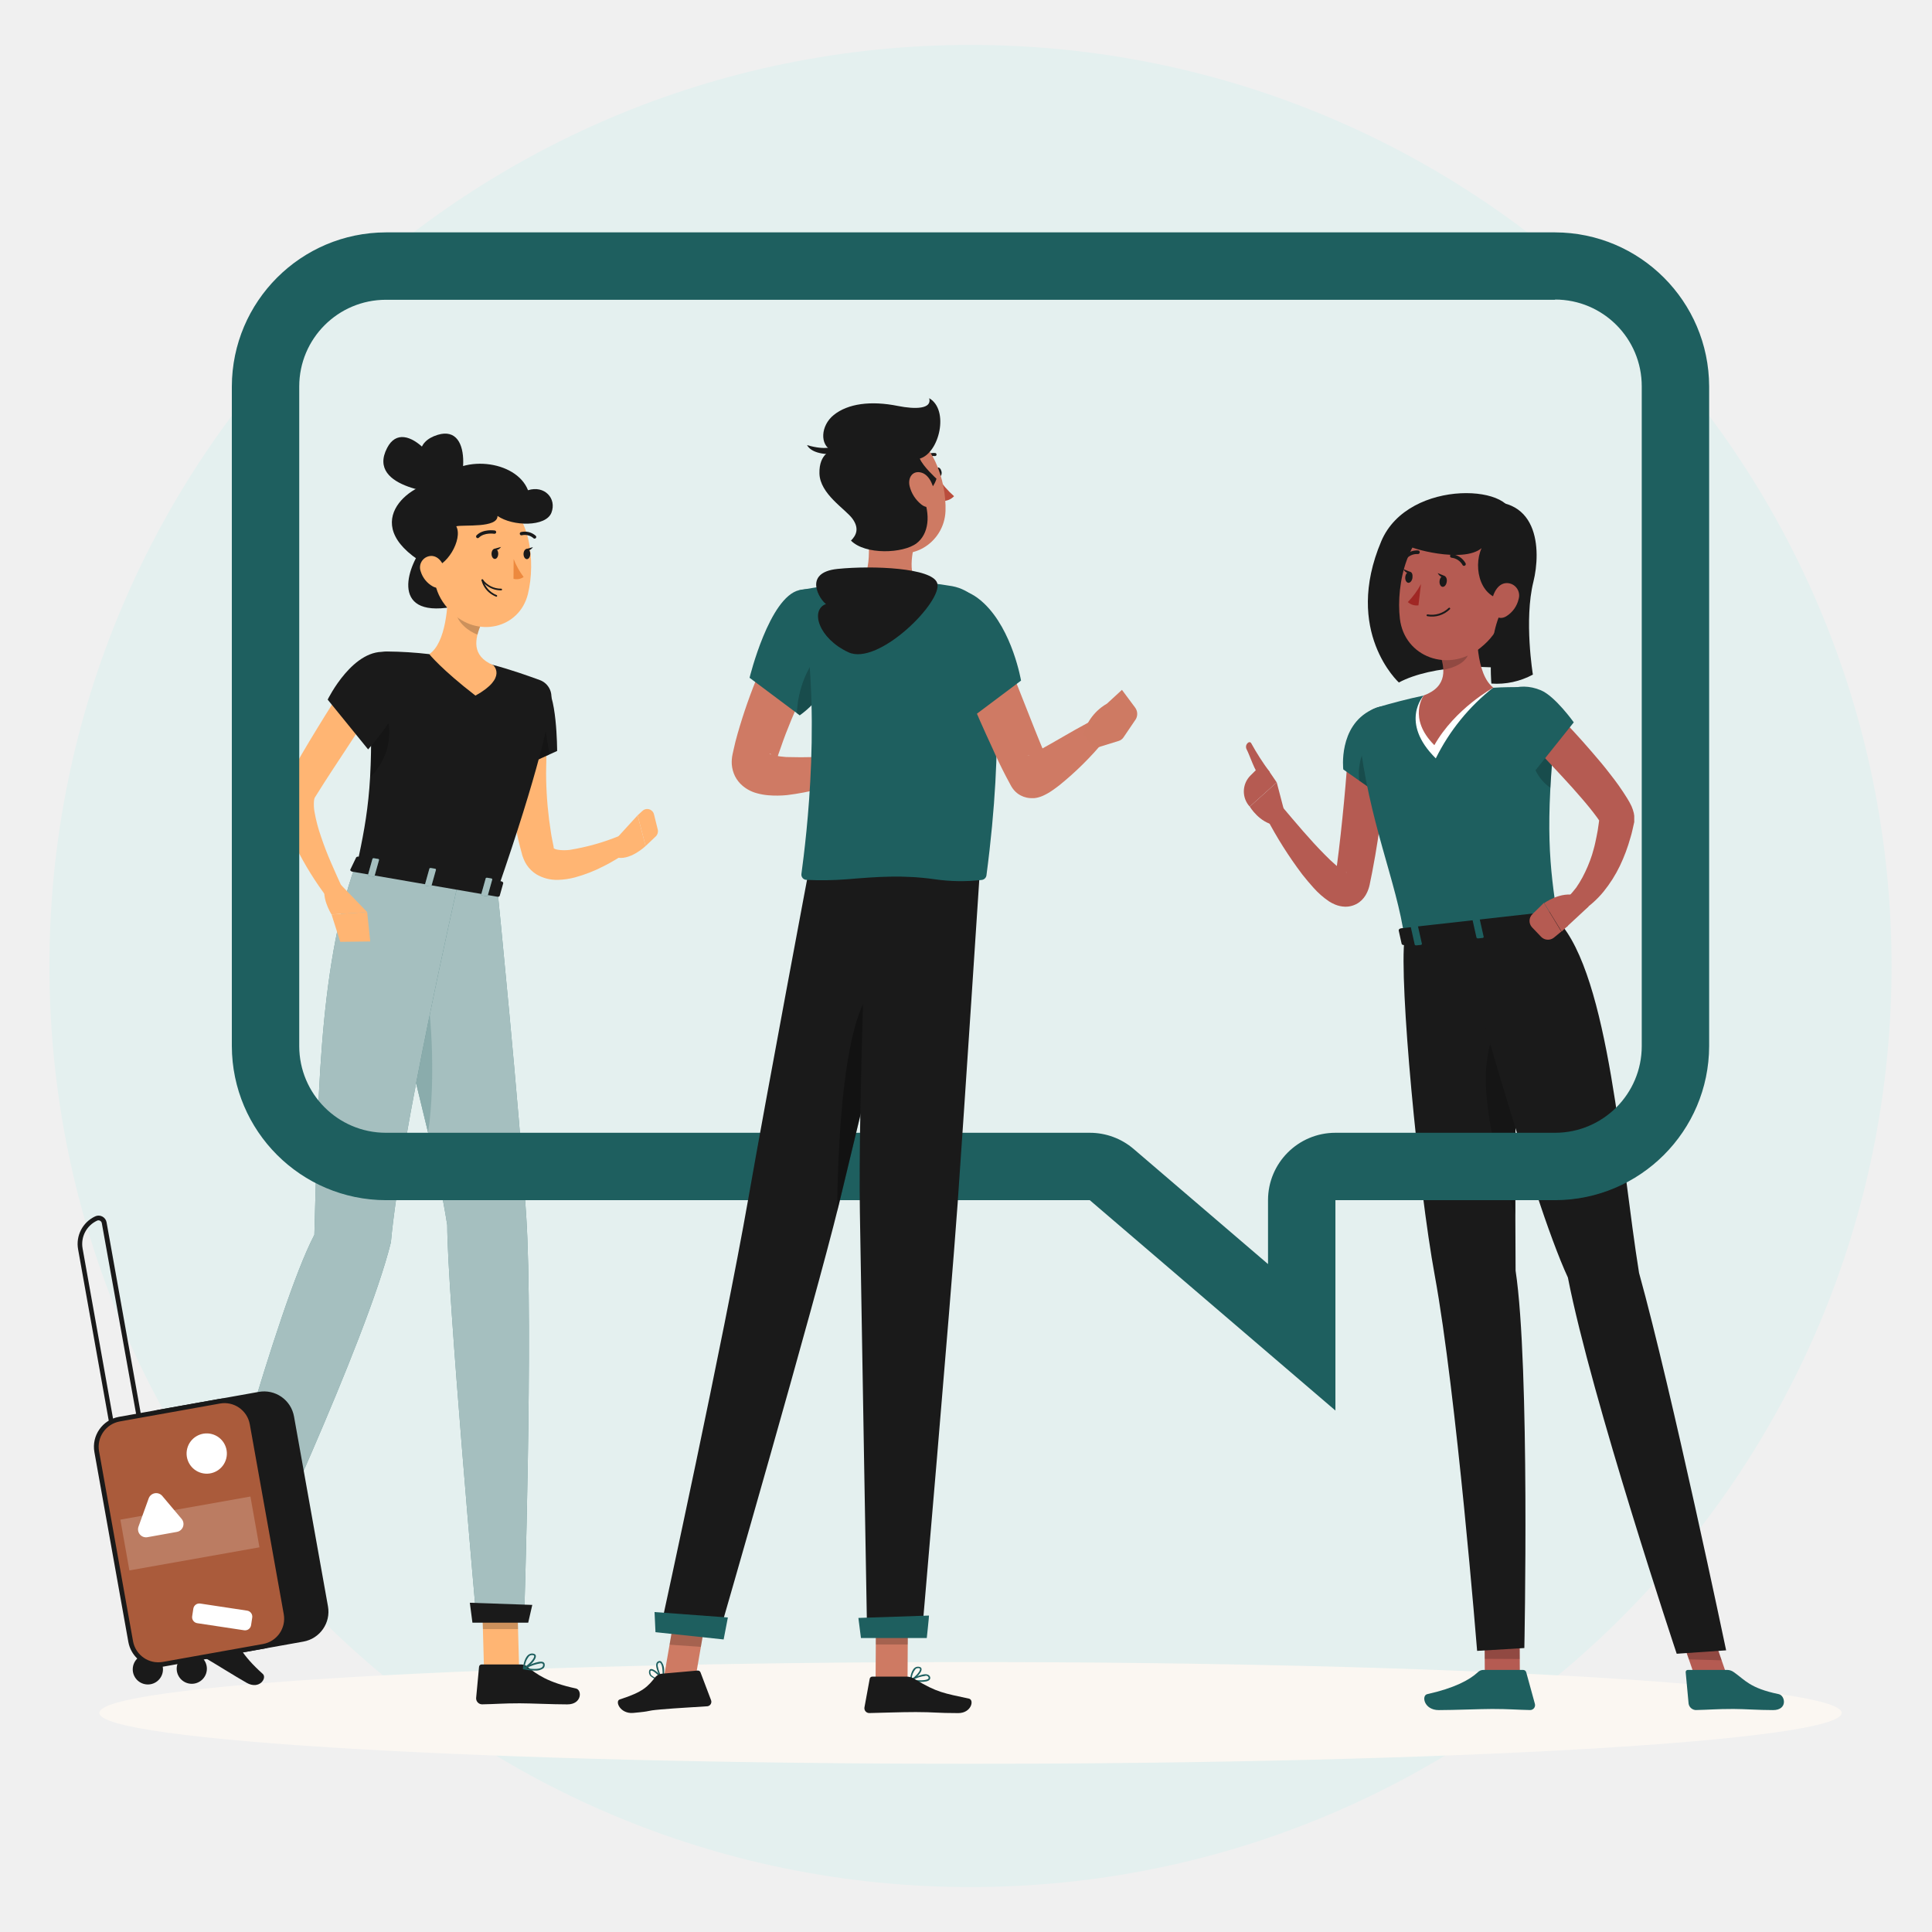
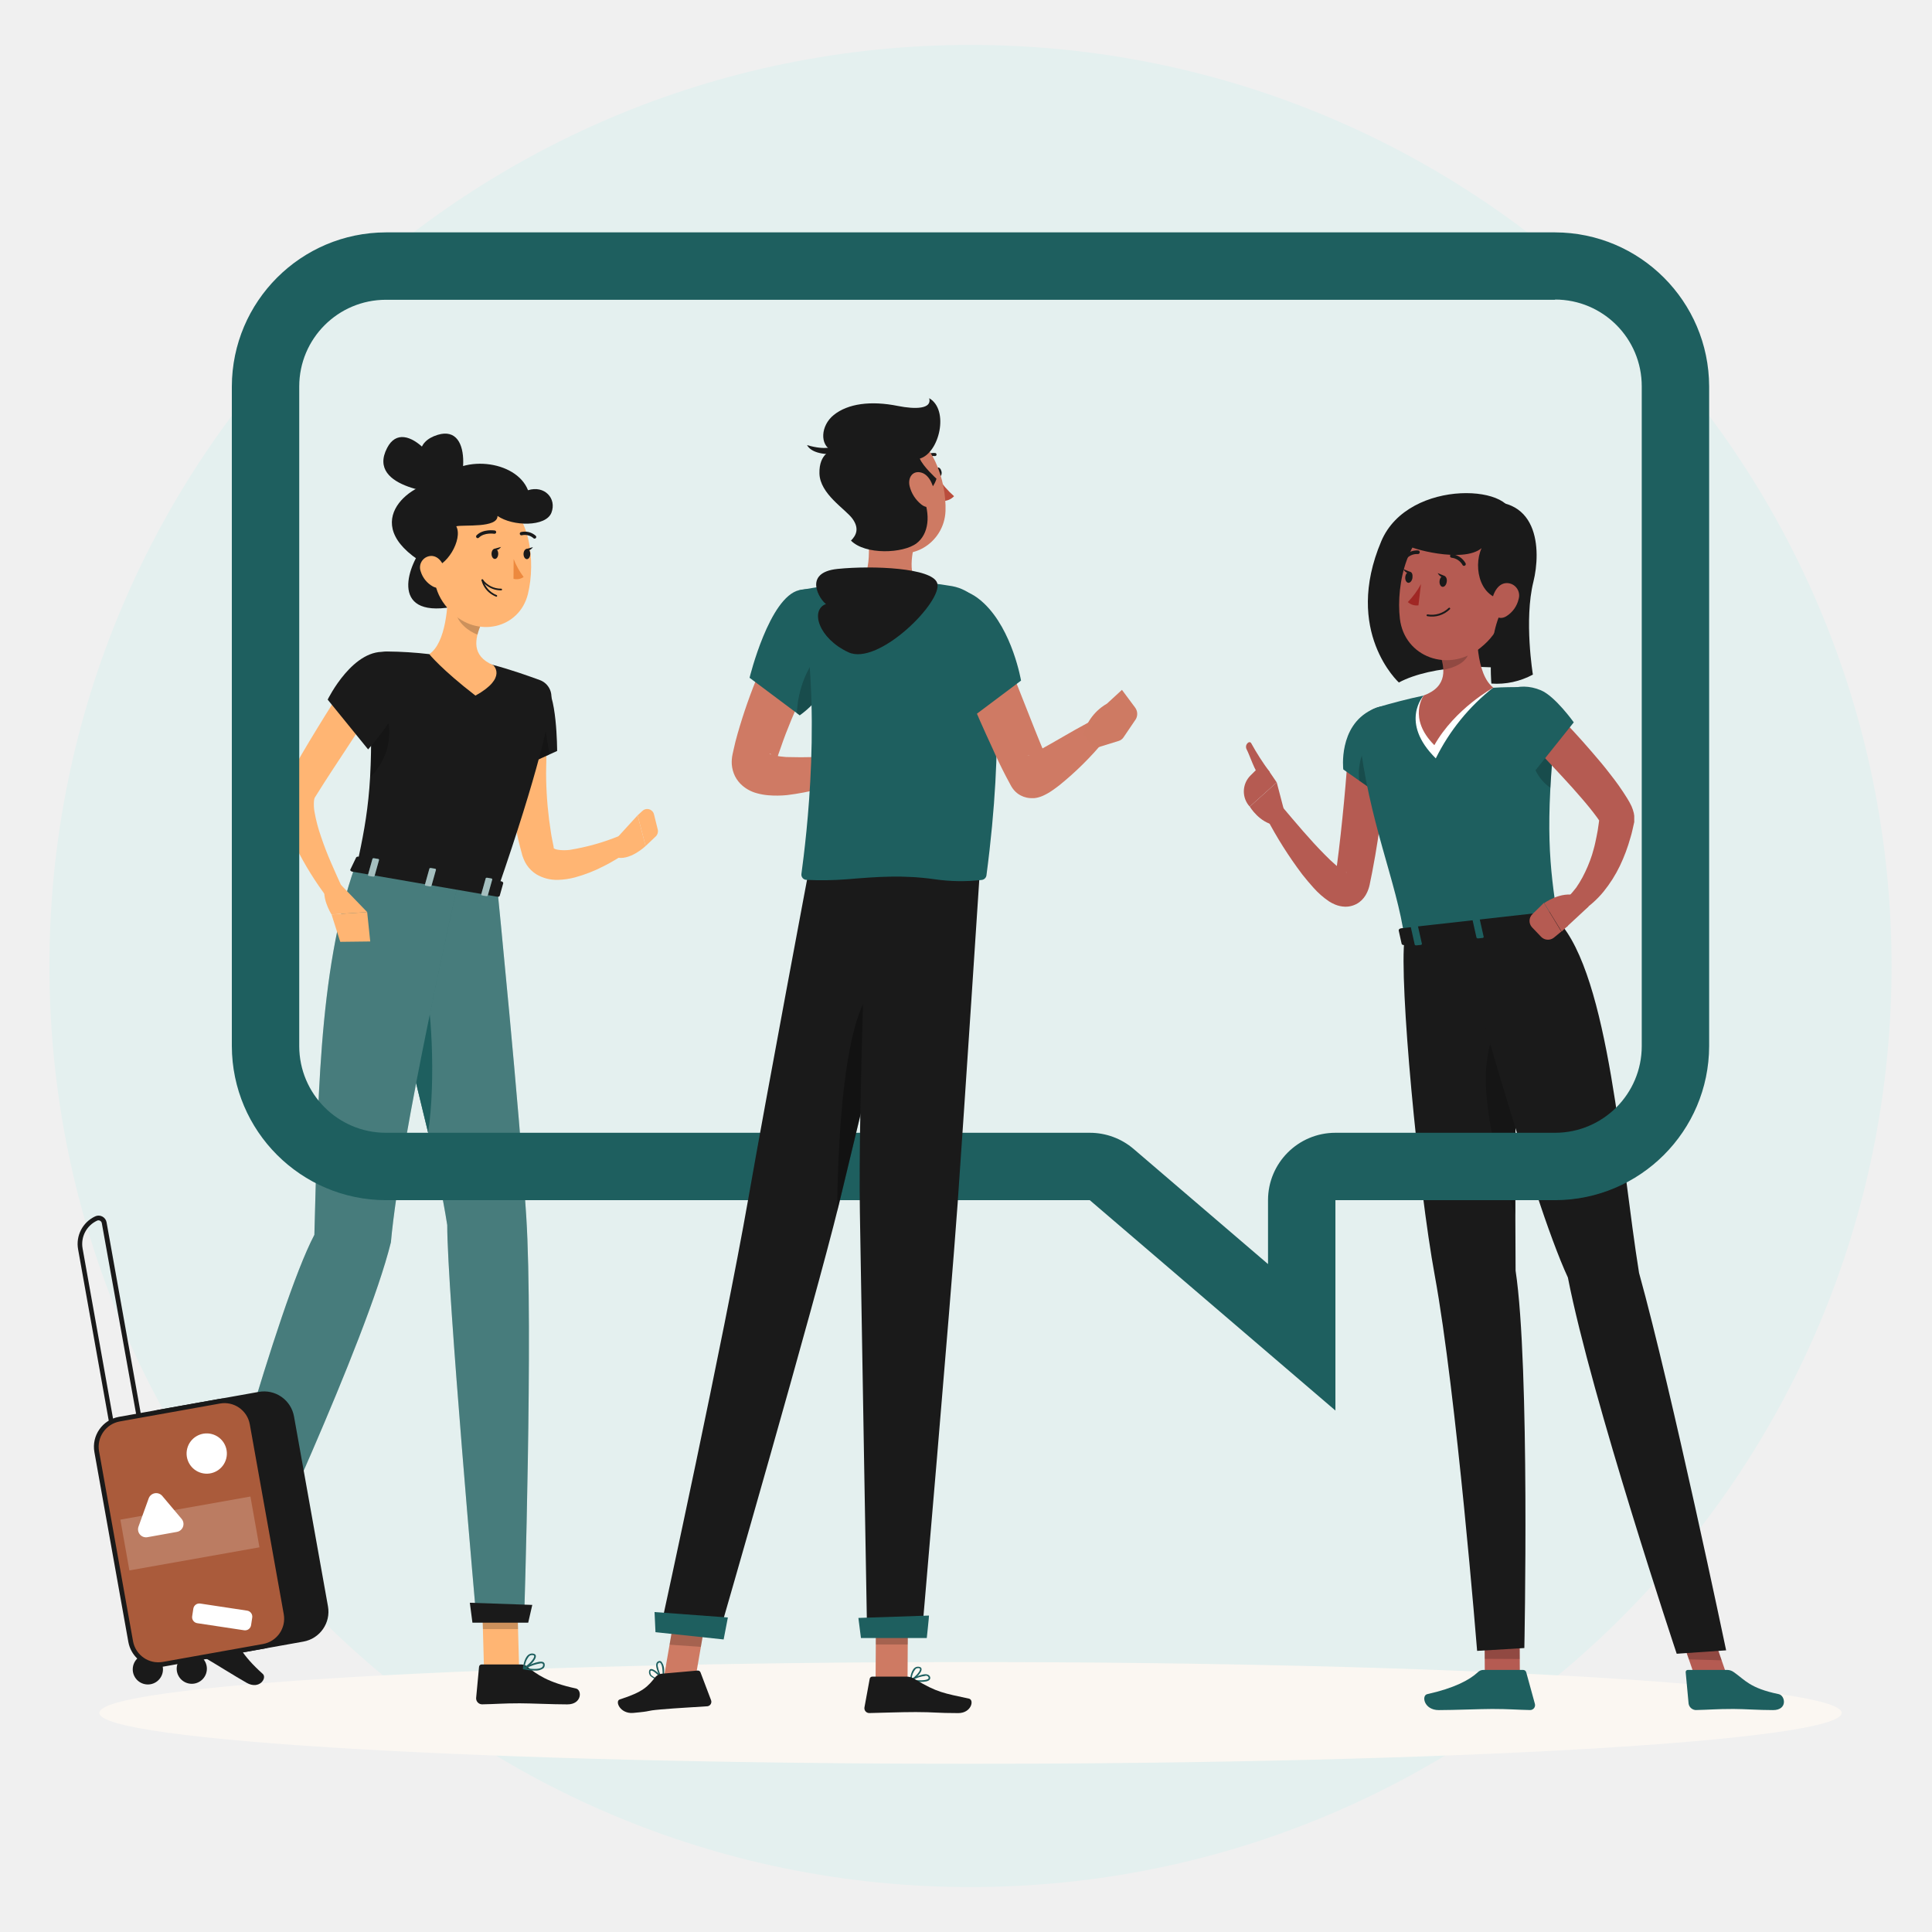
<svg xmlns="http://www.w3.org/2000/svg" viewBox="34 35 430 430">
  <circle cx="250" cy="250" r="205" fill="#E4F0EF" />
  <g id="Shadow">
    <ellipse id="path" cx="250" cy="416.24" rx="193.89" ry="11.32" style="fill:#FBF7F2" />
  </g>
  <g id="character-3">
    <path d="M370.32,150.9c2.47-8-22.8-9.82-28.89,4.55-8.53,20.13,3.91,31.45,3.91,31.45,7.25-3.89,21.43-4.47,29.18-1.9Z" style="fill:#1A1A1A" />
    <polygon points="372.27 407.98 364.47 408.28 364.43 399.85 372.22 399.55 372.27 407.98" style="fill:#b55b52" />
    <path d="M364.16,406.67H373a.72.72,0,0,1,.69.53l1.92,7a1.09,1.09,0,0,1-1.07,1.4c-3.09-.06-4.59-.24-8.47-.24-2.39,0-8.55.25-11.85.25s-3.9-3.26-2.56-3.55c6-1.33,9.42-3.15,11.27-4.89A1.78,1.78,0,0,1,364.16,406.67Z" style="fill:#1E5F5F" />
    <polygon points="364.43 399.86 364.45 404.2 372.25 404.24 372.23 399.55 364.43 399.86" style="opacity:0.2" />
    <path d="M346.61,243.82c-1.27,9.6,3.06,55.14,6.71,75,4.85,26.39,9.44,83.61,9.44,83.61l10.51-.63s1.27-62.73-1.95-84c-.21-27.91.29-76.79.29-76.79Z" style="fill:#1A1A1A" />
    <path d="M371.37,271.43c0-7.08-5.24-12.67-6.55.85-.83,8.61,2.52,23.05,6.45,33.05C371.26,294.44,371.31,282.24,371.37,271.43Z" style="opacity:0.2" />
    <polygon points="418.67 408.85 411.52 409.04 408.15 399.29 415.31 399.1 418.67 408.85" style="fill:#b55b52" />
    <path d="M418.5,406.67h-8.82a.47.47,0,0,0-.5.53l.65,7a1.7,1.7,0,0,0,1.59,1.4c3.06-.06,4.5-.24,8.38-.24,2.39,0,5.53.25,8.83.25s2.7-3.26,1.26-3.55c-6.47-1.33-7.48-3.15-10-4.89A2.5,2.5,0,0,0,418.5,406.67Z" style="fill:#1E5F5F" />
    <polygon points="408.16 399.3 409.89 404.32 417.19 404.53 415.32 399.1 408.16 399.3" style="opacity:0.2" />
    <path d="M358.61,242.47s16.21,59.35,24.35,76.86c5.29,27.05,24.22,83.74,24.22,83.74l11-.76s-12-57.36-19.38-84c-4-24.75-6.61-66-18-78.34Z" style="fill:#1A1A1A" />
    <path d="M342.9,199.68c-.21,5-.64,9.85-1.23,14.76s-1.31,9.77-2.26,14.64l-.37,1.83-.2,1a7.92,7.92,0,0,1-.57,1.71,5.64,5.64,0,0,1-1.73,2.18,5.18,5.18,0,0,1-3.22,1,6.31,6.31,0,0,1-2.18-.48,8.65,8.65,0,0,1-1.37-.72,18.43,18.43,0,0,1-3.41-3c-.91-1-1.74-2-2.53-3a90.31,90.31,0,0,1-8-12.67,2.15,2.15,0,0,1,3.54-2.39l0,0c3.08,3.64,6.19,7.37,9.45,10.65.8.82,1.62,1.61,2.44,2.31a11.86,11.86,0,0,0,2.24,1.63c.13.05.25.11.26.09s-.06-.07-.41-.1a2.48,2.48,0,0,0-1.51.48,2.18,2.18,0,0,0-.67.74c-.06.13,0,0,0,0l.12-.83.25-1.77c.63-4.71,1.13-9.47,1.59-14.23s.81-9.58,1.13-14.28v-.06a4.32,4.32,0,0,1,8.63.48Z" style="fill:#b55b52" />
    <path d="M339.23,193c-7.42,3.63-6.26,13.25-6.26,13.25l11.87,8.36s4.34-10.45,3.44-15.46C347.35,194,344.73,190.35,339.23,193Z" style="fill:#1E5F5F" />
    <path d="M338,201.06c1.74-2.74,4.73-2.08,8.21.1a9,9,0,0,1,2,2.48,60.08,60.08,0,0,1-3.3,11l-8.37-5.89A12.73,12.73,0,0,1,338,201.06Z" style="opacity:0.2" />
    <path d="M319.93,215.9l-1.77-6.77-6,5.4s2.17,3.62,5.66,4.11Z" style="fill:#b55b52" />
    <path d="M313.56,206.37l-1.22,1.21a5,5,0,0,0-.19,6.95h0l6-5.4-1.68-2.47A1.91,1.91,0,0,0,313.56,206.37Z" style="fill:#b55b52" />
    <path d="M316.6,206.83a55.14,55.14,0,0,1-4.11-6.39c-.38-.76-1.61.3-1,1.41s1.74,4.73,2.94,6.05S316.6,206.83,316.6,206.83Z" style="fill:#b55b52" />
    <path d="M336.48,198.49c2.11,19.32,8.41,32.79,10.13,45.33L380.75,240c-1.93-12.55-2.91-20.76-.51-44a7.32,7.32,0,0,0-7.17-8.08c-2.08,0-4.38,0-6.7.15a107.9,107.9,0,0,0-15.5,1.74c-3.6.74-7.43,1.78-10.17,2.58A5.82,5.82,0,0,0,336.48,198.49Z" style="fill:#1E5F5F" />
    <path d="M350.87,189.79s-5.48,5.93,2.69,14a46,46,0,0,1,12.81-15.77Z" style="fill:#fff" />
    <path d="M362.88,170.76c-.42,5.1-.37,14.35,3.49,17.29,0,0-8.53,4.64-13.13,12.8-6-6-2.37-11.06-2.37-11.06,5.41-2,4.81-6.07,3.4-9.83Z" style="fill:#b55b52" />
    <path d="M361.94,171.77a21,21,0,0,1-1.11,8.79c-.69,1.94-3.07,3.05-5.59,3.52a13.9,13.9,0,0,0-1-4.12Z" style="opacity:0.2" />
    <path d="M370.12,163.63c-1.48,8.26-1.94,11.79-6.64,15.57-7.08,5.68-16.9,2.05-17.91-6.49-.91-7.69,1.68-19.91,10.21-22.27A11.45,11.45,0,0,1,370.12,163.63Z" style="fill:#b55b52" />
    <path d="M363.75,157c-2,4.42-.25,11.92,6.09,11.46-5.13,5.85-3.91,18.68-3.91,18.68a16.85,16.85,0,0,0,9.24-2s-2-12.13.11-20.64c1.72-6.92,1.47-20.35-13.53-17.43-1.75.34-13.15,3.33-14.3,9.32C347.36,156.93,359.62,160.48,363.75,157Z" style="fill:#1A1A1A" />
    <path d="M372,168.32a6.1,6.1,0,0,1-2.71,3.82c-1.83,1.13-3.34-.36-3.33-2.4,0-1.84,1-4.64,3.05-4.94A2.75,2.75,0,0,1,372,168.32Z" style="fill:#b55b52" />
    <path d="M374.87,201.54a9.77,9.77,0,0,0,4.2,8.8c.18-3.46.48-7.34.92-11.8C378.25,196.67,375.28,198.3,374.87,201.54Z" style="opacity:0.2" />
    <path d="M381,237.93l1.88,2.88c.15.23-.1.5-.5.54l-35.8,4c-.31,0-.58-.09-.62-.28l-.66-3c0-.21.21-.42.54-.46l34.58-3.88A.62.62,0,0,1,381,237.93Z" style="fill:#1A1A1A" />
    <path d="M376.83,242.32l.93-.11c.18,0,.31-.13.29-.24l-.88-3.93c0-.11-.2-.19-.39-.17l-.92.11c-.19,0-.32.13-.29.24l.88,3.92C376.47,242.26,376.65,242.34,376.83,242.32Z" style="fill:#1E5F5F" />
    <path d="M349.26,245.41l.92-.1c.19,0,.32-.14.29-.25l-.88-3.92c0-.12-.2-.19-.38-.17l-.93.1c-.18,0-.31.13-.29.25l.88,3.92C348.9,245.35,349.07,245.43,349.26,245.41Z" style="fill:#1E5F5F" />
    <path d="M363,243.86l.93-.1c.18,0,.31-.13.29-.25l-.88-3.92c0-.11-.2-.19-.38-.17l-.93.1c-.18,0-.31.13-.29.25l.88,3.92C362.69,243.81,362.86,243.88,363,243.86Z" style="fill:#1E5F5F" />
    <path d="M356,164.47c-.08.68-.5,1.19-.94,1.14s-.74-.65-.66-1.32.5-1.19.95-1.14S356.11,163.8,356,164.47Z" style="fill:#1A1A1A" />
    <path d="M348.37,163.57c-.08.68-.5,1.19-.94,1.14s-.74-.65-.66-1.32.5-1.19,1-1.14S348.45,162.9,348.37,163.57Z" style="fill:#1A1A1A" />
    <path d="M347.91,162.31l-1.58-.66S347,163,347.91,162.31Z" style="fill:#1A1A1A" />
    <path d="M350.26,165a18.23,18.23,0,0,1-2.92,4,2.91,2.91,0,0,0,2.36.73Z" style="fill:#a02724" />
    <path d="M351.6,172.12a.21.21,0,0,1-.09-.2.2.2,0,0,1,.23-.17,5.39,5.39,0,0,0,4.67-1.43.2.2,0,0,1,.3.27,5.72,5.72,0,0,1-5,1.56Z" style="fill:#1A1A1A" />
    <path d="M359.67,160.91a.32.32,0,0,1-.14-.14,3.21,3.21,0,0,0-2.4-1.63.4.4,0,1,1,0-.8,4,4,0,0,1,3.05,2,.4.4,0,0,1-.14.55A.43.43,0,0,1,359.67,160.91Z" style="fill:#1A1A1A" />
    <path d="M346.35,159.59l-.06-.05a.39.39,0,0,1,0-.56,4,4,0,0,1,3.35-1.47.4.4,0,0,1-.1.8,3.14,3.14,0,0,0-2.64,1.19A.41.41,0,0,1,346.35,159.59Z" style="fill:#1A1A1A" />
    <path d="M379.85,193.19c2.94,3,5.73,6,8.45,9.17,1.36,1.58,2.73,3.17,4,4.85a55.92,55.92,0,0,1,3.83,5.42,16.65,16.65,0,0,1,1,1.82,8.64,8.64,0,0,1,.5,1.5,5.6,5.6,0,0,1,.1.63l0,.39a4.68,4.68,0,0,1,0,.52l0,.27,0,.12v0l0,.1-.05.2c-.26,1.08-.45,2.17-.79,3.23a38.51,38.51,0,0,1-2.35,6.29,29.47,29.47,0,0,1-3.65,5.76,21.14,21.14,0,0,1-2.42,2.5c-.44.39-.89.76-1.38,1.12-.24.17-.5.34-.76.5s-.5.3-.92.52l-2.17-3.69c0-.05.22-.23.33-.37l.42-.47c.28-.33.55-.68.81-1a23.17,23.17,0,0,0,1.41-2.3,30.78,30.78,0,0,0,2.12-5c.25-.9.53-1.77.72-2.7s.4-1.82.55-2.74.26-1.87.4-2.8l0-.18,0-.08v0l0,.18c0,.11,0,.26,0,.33a1.21,1.21,0,0,0,0,.19l0,.25c0,.2,0,.14,0,.06s-.32-.52-.55-.85c-1-1.37-2.26-2.92-3.54-4.39s-2.62-3-4-4.47l-8.25-8.86Z" style="fill:#b55b52" />
    <path d="M387.57,236.76l-6,5.57L377.68,236s3.74-2.69,7.1-1.68Z" style="fill:#b55b52" />
    <path d="M377,243.5l-2-2.09a2.1,2.1,0,0,1,.06-2.95l2.56-2.51,3.88,6.38-1.67,1.37A2.11,2.11,0,0,1,377,243.5Z" style="fill:#b55b52" />
    <path d="M366.32,192.91c-.46,3.57,9.05,14,9.05,14l8.9-11.14s-4.15-5.82-7.32-7.14C371.86,186.48,366.84,188.84,366.32,192.91Z" style="fill:#1E5F5F" />
    <path d="M355.57,163.21l-1.58-.66S354.68,163.92,355.57,163.21Z" style="fill:#1A1A1A" />
  </g>
  <g id="character-1">
    <path d="M128.62,156.21c-3.69,4.09-8.28,16.35,5.94,13.89S128.62,156.21,128.62,156.21Z" style="fill:#1A1A1A" />
    <path d="M133.15,144.94c.87-5.44-9.08-17.93-13-10.22C115.34,144,133.15,144.94,133.15,144.94Z" style="fill:#1A1A1A" />
    <path d="M133.18,148.24c4.51-3.16,6.53-19-1.76-16.46C121.43,134.83,133.18,148.24,133.18,148.24Z" style="fill:#1A1A1A" />
    <path d="M156,196.76c-.09.84-.17,1.89-.24,2.85s-.11,2-.14,3c0,2-.12,4-.06,5.95a85.53,85.53,0,0,0,1.07,11.79c.14,1,.36,1.92.54,2.88l.06.33a1,1,0,0,0,0,.11s0,0,0,.09.48.33,1.16.4a10.2,10.2,0,0,0,2.39,0,50.43,50.43,0,0,0,11.2-3.17l1.94,3.45c-.93.67-1.82,1.23-2.76,1.79s-1.87,1.1-2.86,1.58a32.06,32.06,0,0,1-6.33,2.47,16.41,16.41,0,0,1-3.8.55,8.91,8.91,0,0,1-4.78-1.23,7,7,0,0,1-2.17-2.12,7.13,7.13,0,0,1-.67-1.28,6.34,6.34,0,0,1-.24-.64l-.1-.32-.05-.2c-.27-1.06-.59-2.13-.82-3.2a73.07,73.07,0,0,1-1.71-13c-.11-2.17-.15-4.33-.07-6.5,0-1.09.09-2.17.17-3.26s.18-2.13.34-3.35Z" style="fill:#ffb573" />
    <path d="M155,187.33c3,1.36,3,14.81,3,14.81l-13.58,6.16s-2.32-16.35.73-19.42S150.61,185.35,155,187.33Z" style="fill:#1A1A1A" />
    <polygon points="154.25 190.2 156.29 202.95 148.92 206.28 154.25 190.2" style="opacity:0.2" />
    <path d="M170.24,222.67l5.67-6.21,1.78,6.84s-3.63,3.47-6.72,2.47Z" style="fill:#ffb573" />
    <path d="M179.56,216.26l.84,3.39a1.58,1.58,0,0,1-.44,1.5l-2.27,2.15-1.78-6.84,1.1-1A1.55,1.55,0,0,1,179.56,216.26Z" style="fill:#ffb573" />
    <path d="M156.71,190.43c-.38,4.57-2.67,15.71-12,42.71l-31.3-5.41c2.59-12,3.95-19.66,2.75-43.58a3.94,3.94,0,0,1,4-4.15,87.63,87.63,0,0,1,9.39.59A102.2,102.2,0,0,1,143.76,183c3.82,1,7.91,2.46,10.38,3.36A3.93,3.93,0,0,1,156.71,190.43Z" style="fill:#1A1A1A" />
    <path d="M116.75,190.84c2.71,1.2,4.8,4.74,3.5,10.38a13.92,13.92,0,0,1-3.85,6.72c.26-4.47.3-9.7.09-16.44Z" style="opacity:0.2" />
    <path d="M133.71,164.83c.11,4.73-.44,13.26-4.17,15.76,0,0,2.71,3.39,10.28,9.23,7.22-4,3.94-6.78,3.94-6.78-4.89-2.09-4.11-5.85-2.61-9.25Z" style="fill:#ffb573" />
    <path d="M136.75,168.49l4.4,5.29a14.65,14.65,0,0,0-.87,2.45c-1.9-.62-4.68-2.81-4.73-5C135.52,170.2,136.5,168.93,136.75,168.49Z" style="opacity:0.2" />
    <path d="M130,156.12c.43,7.75.44,11,4.33,15,5.85,6,15.27,3.8,17.17-3.92,1.71-7,.72-18.46-6.84-21.59A10.59,10.59,0,0,0,130,156.12Z" style="fill:#ffb573" />
    <path d="M129.93,161.31c3.34.17,7.17-6.27,5.62-9.18,1.75-.39,9.21.45,9.18-2.3,3.37,2.35,10.77,2.47,12-.72s-1.57-6.16-5.21-5c-2.63-6.78-15.28-8.18-20-1.74C125.54,142.22,112.55,152,129.93,161.31Z" style="fill:#1A1A1A" />
    <path d="M143.4,158.26c0,.63.32,1.14.74,1.14s.74-.5.75-1.13-.33-1.15-.74-1.15S143.4,157.63,143.4,158.26Z" style="fill:#1A1A1A" />
    <path d="M150.52,158.3c0,.63.33,1.14.74,1.15s.75-.51.76-1.14-.33-1.14-.74-1.15S150.53,157.67,150.52,158.3Z" style="fill:#1A1A1A" />
    <path d="M151.1,157.2l1.51-.43S151.83,158,151.1,157.2Z" style="fill:#1A1A1A" />
    <path d="M148.32,159.42a16.65,16.65,0,0,0,2.22,4,2.72,2.72,0,0,1-2.25.41Z" style="fill:#ed893e" />
    <path d="M144.62,166.32a5.49,5.49,0,0,0,.93.07.18.18,0,0,0,.19-.18.2.2,0,0,0-.19-.19,5,5,0,0,1-4.06-2,.18.18,0,0,0-.26-.06.19.19,0,0,0,0,.26A5.21,5.21,0,0,0,144.62,166.32Z" style="fill:#1A1A1A" />
    <path d="M143.57,167.38a5.83,5.83,0,0,0,.83.41.18.18,0,0,0,.24-.1.18.18,0,0,0-.1-.24,5,5,0,0,1-3-3.35.18.18,0,0,0-.22-.14.19.19,0,0,0-.15.21A5.21,5.21,0,0,0,143.57,167.38Z" style="fill:#1A1A1A" />
    <path d="M127.63,162.16a5.73,5.73,0,0,0,2.72,3.37c1.75.94,3.06-.53,2.94-2.41-.11-1.69-1.16-4.22-3.1-4.38A2.55,2.55,0,0,0,127.63,162.16Z" style="fill:#ffb573" />
    <path d="M140.16,154.74a.37.37,0,0,0,.43-.08c1.21-1.21,3.39-.86,3.41-.86a.38.38,0,0,0,.43-.3.37.37,0,0,0-.31-.43c-.1,0-2.58-.41-4.05,1.07a.37.37,0,0,0,0,.53Z" style="fill:#1A1A1A" />
    <path d="M152.93,154.88a.38.38,0,0,0,.34-.13.37.37,0,0,0-.05-.52,3.69,3.69,0,0,0-3.28-.81.37.37,0,0,0-.24.46.36.36,0,0,0,.46.25,2.91,2.91,0,0,1,2.59.67A.37.37,0,0,0,152.93,154.88Z" style="fill:#1A1A1A" />
    <polygon points="141.72 406.36 149.54 406.36 149.04 388.25 141.22 388.25 141.72 406.36" style="fill:#ffb573" />
    <path d="M150,405.45h-8.79a.57.57,0,0,0-.59.54l-.65,6.95a1.34,1.34,0,0,0,1.33,1.39c3.06-.05,4.52-.23,8.39-.23,2.37,0,7.3.24,10.58.24s3.3-3.24,1.91-3.54c-6.19-1.32-8.7-3.13-10.85-4.87A2.15,2.15,0,0,0,150,405.45Z" style="fill:#1A1A1A" />
    <g style="opacity:0.2">
      <polygon points="149.04 388.25 149.3 397.59 141.48 397.59 141.22 388.25 149.04 388.25" />
    </g>
    <path d="M144.73,233.14s4.88,48.83,6.4,72.65c1.58,24.77-.49,90-.49,90H140.07s-6.53-73.48-6.53-88.14c-4.16-26.57-15.63-54.09-11.73-78.46Z" style="fill:#1E5F5F" />
-     <path d="M144.73,233.14s4.88,48.83,6.4,72.65c1.58,24.77-.49,90-.49,90H140.07s-6.53-73.48-6.53-88.14c-4.16-26.57-15.63-54.09-11.73-78.46Z" style="fill:#fff;opacity:0.6" />
-     <path d="M128.12,252.47a11.07,11.07,0,0,0-5.67,3.65c1.61,10.13,4.33,20.52,6.83,30.92C131.07,275.74,130,256.7,128.12,252.47Z" style="fill:#1E5F5F;opacity:0.2" />
+     <path d="M144.73,233.14s4.88,48.83,6.4,72.65c1.58,24.77-.49,90-.49,90H140.07s-6.53-73.48-6.53-88.14c-4.16-26.57-15.63-54.09-11.73-78.46Z" style="fill:#fff;opacity:0.18" />
+     <path d="M128.12,252.47a11.07,11.07,0,0,0-5.67,3.65c1.61,10.13,4.33,20.52,6.83,30.92C131.07,275.74,130,256.7,128.12,252.47Z" style="fill:#1E5F5F" />
    <polygon points="139.15 396.16 151.56 396.16 152.47 392.2 138.57 391.72 139.15 396.16" style="fill:#1A1A1A" />
    <path d="M153,406.82a3,3,0,0,0,1.9-.48,1,1,0,0,0,.33-.9.61.61,0,0,0-.31-.5c-1-.52-4.08,1.07-4.43,1.25a.17.17,0,0,0-.09.19.19.19,0,0,0,.14.16A13.55,13.55,0,0,0,153,406.82Zm1.4-1.62a.66.66,0,0,1,.34.07.22.22,0,0,1,.13.2.66.66,0,0,1-.22.59c-.47.43-1.76.5-3.49.22A10,10,0,0,1,154.37,405.2Z" style="fill:#1E5F5F" />
    <path d="M150.55,406.54h.07c.94-.42,2.78-2.11,2.64-3,0-.21-.19-.47-.7-.52a1.36,1.36,0,0,0-1,.32c-1,.82-1.16,2.92-1.17,3a.21.21,0,0,0,.08.17A.2.2,0,0,0,150.55,406.54Zm1.86-3.17h.11c.34,0,.36.17.37.21.09.54-1.16,1.86-2.11,2.44a4.32,4.32,0,0,1,1-2.42A1,1,0,0,1,152.41,403.37Z" style="fill:#1E5F5F" />
    <polygon points="76.91 394.08 84.14 397.06 91.53 380.52 84.31 377.54 76.91 394.08" style="fill:#ffb573" />
    <path d="M84.71,397l-7.64-4.34a.61.61,0,0,0-.8.16L72,398.33a1.26,1.26,0,0,0,.41,1.83c2.69,1.46,4.06,2,7.42,3.94,2.06,1.18,6.22,3.82,9.07,5.44s4.61-1.11,3.57-2c-4.68-4.18-5.88-6.95-6.82-9.47A2,2,0,0,0,84.71,397Z" style="fill:#1A1A1A" />
    <g style="opacity:0.2">
      <polygon points="91.53 380.53 87.72 389.05 80.49 386.07 84.3 377.54 91.53 380.53" />
    </g>
    <path d="M135.94,231.62S123.16,287.74,121,311.5C115.57,333.57,90,388,90,388l-9.78-4s15.33-58.15,23.75-74.17c.8-26.56.66-58.56,9.1-82.15Z" style="fill:#1E5F5F" />
-     <path d="M135.94,231.62S123.16,287.74,121,311.5C115.57,333.57,90,388,90,388l-9.78-4s15.33-58.15,23.75-74.17c.8-26.56.66-58.56,9.1-82.15Z" style="fill:#fff;opacity:0.6" />
+     <path d="M135.94,231.62S123.16,287.74,121,311.5C115.57,333.57,90,388,90,388l-9.78-4s15.33-58.15,23.75-74.17c.8-26.56.66-58.56,9.1-82.15Z" style="fill:#fff;opacity:0.18" />
    <polygon points="79.18 383.98 90.65 388.71 93 385.4 80.34 379.65 79.18 383.98" style="fill:#1A1A1A" />
    <path d="M86.59,399.6a3,3,0,0,0,1.89.52,1,1,0,0,0,.73-.62.6.6,0,0,0,0-.58c-.57-.94-4.07-1.09-4.46-1.1a.17.17,0,0,0-.18.11.18.18,0,0,0,0,.21A13.65,13.65,0,0,0,86.59,399.6Zm2-.72a.79.79,0,0,1,.27.23.23.23,0,0,1,0,.24.68.68,0,0,1-.47.41c-.63.13-1.78-.44-3.15-1.54A10.16,10.16,0,0,1,88.6,398.88Z" style="fill:#1E5F5F" />
    <path d="M84.62,398.16s0,0,.07,0c1,.09,3.46-.47,3.77-1.31.07-.2.07-.5-.35-.8a1.33,1.33,0,0,0-1-.22c-1.26.22-2.45,2-2.5,2a.17.17,0,0,0,0,.18A.16.16,0,0,0,84.62,398.16Zm3.18-1.83a.27.27,0,0,1,.1.06c.27.19.23.32.21.36-.19.51-1.93,1-3,1.08a4.28,4.28,0,0,1,2.06-1.61A1,1,0,0,1,87.8,396.33Z" style="fill:#1E5F5F" />
    <path d="M144,157.15l1.51-.42S144.7,157.9,144,157.15Z" style="fill:#1A1A1A" />
    <path d="M113.28,225.82,112,228.48c-.15.2.07.46.43.53l32.21,5.56c.28.05.54,0,.59-.23l.77-2.75c.05-.19-.17-.4-.48-.45l-31.69-5.47A.58.58,0,0,0,113.28,225.82Z" style="fill:#1A1A1A" />
    <path d="M117,230.11l-.85-.14c-.17,0-.28-.14-.25-.25l1-3.57c0-.1.19-.16.36-.13l.85.14c.17,0,.28.14.25.25l-1,3.57C117.36,230.08,117.2,230.14,117,230.11Z" style="fill:#1E5F5F" />
    <g style="opacity:0.6">
      <path d="M117,230.11l-.85-.14c-.17,0-.28-.14-.25-.25l1-3.57c0-.1.19-.16.36-.13l.85.14c.17,0,.28.14.25.25l-1,3.57C117.36,230.08,117.2,230.14,117,230.11Z" style="fill:#fff" />
    </g>
    <path d="M142.2,234.46l-.84-.15c-.17,0-.29-.14-.26-.24l1-3.57c0-.11.19-.17.36-.14l.85.15c.17,0,.28.14.25.24l-1,3.57C142.54,234.43,142.37,234.49,142.2,234.46Z" style="fill:#1E5F5F" />
    <g style="opacity:0.6">
      <path d="M142.2,234.46l-.84-.15c-.17,0-.29-.14-.26-.24l1-3.57c0-.11.19-.17.36-.14l.85.15c.17,0,.28.14.25.24l-1,3.57C142.54,234.43,142.37,234.49,142.2,234.46Z" style="fill:#fff" />
    </g>
    <path d="M129.67,232.3l-.85-.15c-.17,0-.28-.14-.25-.24l1-3.58c0-.1.19-.16.36-.13l.85.14c.16,0,.28.14.25.25l-1,3.57C130,232.26,129.84,232.32,129.67,232.3Z" style="fill:#1E5F5F" />
    <g style="opacity:0.6">
      <path d="M129.67,232.3l-.85-.15c-.17,0-.28-.14-.25-.24l1-3.58c0-.1.19-.16.36-.13l.85.14c.16,0,.28.14.25.25l-1,3.57C130,232.26,129.84,232.32,129.67,232.3Z" style="fill:#fff" />
    </g>
    <path d="M109.86,231.92l5.86,6.08-7.93.53s-2.71-4.23-1.13-7.07Z" style="fill:#ffb573" />
    <path d="M118.26,190.58c-2.26,3.6-4.6,7.18-6.94,10.73s-4.73,7.15-6.87,10.59l-.34.54s0,.06-.08.13a2.66,2.66,0,0,0-.15.71,9.42,9.42,0,0,0,.11,2.37,34.71,34.71,0,0,0,1.48,5.62c.64,1.92,1.39,3.85,2.22,5.76s1.69,3.85,2.56,5.72l-3.36,2.1a70.16,70.16,0,0,1-7-11.26A35.4,35.4,0,0,1,97.39,217a16.25,16.25,0,0,1-.54-4,10.14,10.14,0,0,1,.31-2.45,9,9,0,0,1,.5-1.36l.24-.48.2-.39c1.06-2,2.12-3.86,3.22-5.74s2.2-3.7,3.32-5.53c2.24-3.67,4.52-7.28,6.91-10.85Z" style="fill:#ffb573" />
    <path d="M120.38,180.18c-7.68-1.32-13.45,10.53-13.45,10.53l9,11.08s5.77-6.45,7.05-10.58C124.34,186.91,124.12,180.83,120.38,180.18Z" style="fill:#1A1A1A" />
    <polygon points="116.4 244.54 109.73 244.62 107.79 238.53 115.72 238 116.4 244.54" style="fill:#ffb573" />
  </g>
  <g id="bubble-speech">
    <path d="M380.12,101.67A19.3,19.3,0,0,1,399.4,121V267.84a19.3,19.3,0,0,1-19.28,19.28h-48.9a15,15,0,0,0-15,15v14.22l-29.91-25.62a15,15,0,0,0-9.76-3.6H119.88a19.3,19.3,0,0,1-19.28-19.28V121a19.3,19.3,0,0,1,19.28-19.28H380.12m0-15H119.88A34.38,34.38,0,0,0,85.6,121V267.84a34.38,34.38,0,0,0,34.28,34.28H276.55l54.67,46.82V302.12h48.9a34.38,34.38,0,0,0,34.28-34.28V121a34.38,34.38,0,0,0-34.28-34.28Z" style="fill:#1E5F5F" />
  </g>
  <g id="character-2">
    <path d="M238.86,409.34c.92,0,1.79-.12,2.07-.53a.64.64,0,0,0,0-.74.87.87,0,0,0-.55-.39c-1.19-.32-3.62,1.09-3.73,1.15a.16.16,0,0,0-.07.18.16.16,0,0,0,.14.13A11.55,11.55,0,0,0,238.86,409.34Zm1.08-1.37a1.69,1.69,0,0,1,.33,0,.55.55,0,0,1,.33.24c.13.21.09.31.05.37-.31.46-2.11.47-3.44.29A7.37,7.37,0,0,1,239.94,408Z" style="fill:#1E5F5F" />
    <path d="M236.71,409.15l.07,0c.84-.38,2.48-1.92,2.32-2.72,0-.19-.18-.43-.64-.47a1.21,1.21,0,0,0-.93.28c-.87.75-1,2.66-1,2.74a.21.21,0,0,0,.08.16A.17.17,0,0,0,236.71,409.15Zm1.62-2.88h.11c.3,0,.32.15.33.19.1.48-1,1.69-1.87,2.22a3.75,3.75,0,0,1,.86-2.19A.83.83,0,0,1,238.33,406.27Z" style="fill:#1E5F5F" />
    <polygon points="228.88 408.98 235.99 408.98 236.08 392.52 228.97 392.52 228.88 408.98" style="fill:#ce7a63" />
    <path d="M235.92,408.16h-7.77a.58.58,0,0,0-.58.48L226.4,415a1.08,1.08,0,0,0,1.07,1.27c2.8-.05,6.84-.22,10.36-.22,4.11,0,4.62.23,9.45.23,2.92,0,3.61-2.95,2.38-3.22-5.6-1.22-7.09-1.35-12-4.31A3.43,3.43,0,0,0,235.92,408.16Z" style="fill:#1A1A1A" />
    <polygon points="236.08 392.52 236.04 401.01 228.92 401.01 228.97 392.52 236.08 392.52" style="opacity:0.2" />
    <path d="M181.82,406.89a3,3,0,0,0-.65-2.09.63.63,0,0,0-.74,0,.76.76,0,0,0-.36.53c-.26,1.18,1.29,3.67,1.36,3.78a.18.18,0,0,0,.18.08.15.15,0,0,0,.13-.13A13.61,13.61,0,0,0,181.82,406.89Zm-1.44-1.14a1.13,1.13,0,0,1,0-.32.46.46,0,0,1,.21-.33c.21-.12.31-.07.37,0,.48.33.59,2.13.48,3.45A7.85,7.85,0,0,1,180.38,405.75Z" style="fill:#1E5F5F" />
    <path d="M181.74,409a.14.14,0,0,0,0-.07c-.43-.86-2.06-2.57-2.86-2.45-.19,0-.42.16-.44.63a1.33,1.33,0,0,0,.34.93,5.12,5.12,0,0,0,2.8,1.12.15.15,0,0,0,.15-.07A.14.14,0,0,0,181.74,409Zm-3-1.76v-.1c0-.3.13-.32.17-.32.48-.08,1.75,1.08,2.33,2a4.15,4.15,0,0,1-2.25-.95A1,1,0,0,1,178.76,407.28Z" style="fill:#1E5F5F" />
    <polygon points="181.63 409.08 188.6 409.57 191.47 392.98 184.51 392.49 181.63 409.08" style="fill:#ce7a63" />
    <path d="M181.56,407.49l7.69-.68a.65.65,0,0,1,.67.43l2.34,6.17a1,1,0,0,1-.82,1.35c-2.78.2-6.82.39-10.31.7-4.07.36-1.42.35-6.2.78-2.89.26-4.13-2.61-3-3,5.32-1.7,6.23-2.87,8-5.06A2.27,2.27,0,0,1,181.56,407.49Z" style="fill:#1A1A1A" />
    <polygon points="191.47 392.99 189.99 401.54 183.02 401.05 184.5 392.49 191.47 392.99" style="opacity:0.2" />
    <path d="M238.64,228.15s-13,54.61-17.92,74.88C215.29,325.22,194,398.86,194,398.86l-12.7-2.75s13.8-63.27,19.23-94.23c4.17-23.77,13.59-73.73,13.59-73.73Z" style="fill:#1A1A1A" />
    <path d="M196,395s-.94,4.89-.94,4.89l-15.17-1.62-.21-4.48Z" style="fill:#1E5F5F" />
    <path d="M231.15,253.46c-9,1.19-10.63,32.73-10.84,51.23l.41-1.67c2.7-11.06,7.79-32.39,11.87-49.46A3.27,3.27,0,0,0,231.15,253.46Z" style="opacity:0.3" />
    <path d="M252.13,228.15s-3.47,53.18-5,74.83c-1.61,22.52-8,96.38-8,96.38H227s-1.27-72.51-1.62-94.66c-.39-24.14,1.74-76.55,1.74-76.55Z" style="fill:#1A1A1A" />
    <path d="M240.76,394.57c.05,0-.49,5-.49,5H225.62l-.57-4.47Z" style="fill:#1E5F5F" />
    <path d="M218.5,177c-1.94,3.93-3.91,8.06-5.73,12.12s-3.61,8.17-5,12.27l-.54,1.53-.48,1.52-.22.69a2.28,2.28,0,0,0,0-.49,2.66,2.66,0,0,0-.9-1.74c-.39-.26-.4-.15-.25-.07a4.12,4.12,0,0,0,.87.29,19.06,19.06,0,0,0,2.72.37,108.6,108.6,0,0,0,13.12-.39h.12a2.69,2.69,0,0,1,1.15,5.2,56.23,56.23,0,0,1-14.16,3.66A22.7,22.7,0,0,1,205,212a13.61,13.61,0,0,1-2.5-.44,8.19,8.19,0,0,1-3.26-1.7,6.84,6.84,0,0,1-1.65-2.1,7.2,7.2,0,0,1-.72-2.66,8.3,8.3,0,0,1,.17-2.2l.22-1,.42-1.81.48-1.77a120.7,120.7,0,0,1,4.75-13.53c1.84-4.38,3.79-8.59,6.06-12.85a5.39,5.39,0,0,1,9.59,4.92Z" style="fill:#cf7a64" />
    <path d="M222.29,203.37l4.42-1.74-.22,8.22a10.42,10.42,0,0,1-5-1.69,2.21,2.21,0,0,1-.83-2.39l.25-.9A2.23,2.23,0,0,1,222.29,203.37Z" style="fill:#ce7a63" />
    <polygon points="233.99 200.7 232.4 207.82 226.49 209.84 226.71 201.63 233.99 200.7" style="fill:#ce7a63" />
    <path d="M242.22,140.22c.12.56.51.95.87.88s.58-.59.46-1.15-.5-1-.87-.89S242.11,139.65,242.22,140.22Z" style="fill:#1A1A1A" />
    <path d="M242.67,141.18a20.28,20.28,0,0,0,3.67,4.26,3.32,3.32,0,0,1-2.59,1.05Z" style="fill:#ba4d3c" />
    <path d="M239.53,137.51a.35.35,0,0,1-.23-.09.33.33,0,0,1,0-.47,3.36,3.36,0,0,1,2.87-1.12.34.34,0,0,1,.27.39.33.33,0,0,1-.38.28h0a2.64,2.64,0,0,0-2.26.91A.35.35,0,0,1,239.53,137.51Z" style="fill:#1A1A1A" />
    <path d="M226.62,150.44c1,5.2,1.63,12.41-2,15.88,0,0,1.43,5.27,11.09,5.27,10.62,0,5.11-4.63,5.11-4.63-4.42-1.37-4.38-6.4-3.37-10.44Z" style="fill:#ce7a63" />
    <path d="M211.89,166.34c-6.67,1.53-11.06,19.51-11.06,19.51L212,194.21a21.24,21.24,0,0,0,8.26-12.27C222.5,173,218.7,164.78,211.89,166.34Z" style="fill:#1E5F5F" />
    <path d="M217.6,178.85a23.08,23.08,0,0,0-6.24,14.9l.59.46a21.29,21.29,0,0,0,8.26-12.27c.13-.53.25-1.07.35-1.59Z" style="opacity:0.2" />
    <path d="M254,173.47c1.44,7.61,3.61,25.67-.45,56.37a1.19,1.19,0,0,1-1,1,40.15,40.15,0,0,1-10.48-.14c-7-1-12.81-.57-19.6,0a71.4,71.4,0,0,1-9,.13,1.17,1.17,0,0,1-1.1-1.32c1.05-7.9,4.86-37.27-.43-63.14a99.79,99.79,0,0,1,12.72-1.6,138.36,138.36,0,0,1,16.17,0c1.78.16,3.53.42,5.09.69A10.08,10.08,0,0,1,254,173.47Z" style="fill:#1E5F5F" />
    <path d="M223.24,142.83c1.82,6.82,2.55,10.9,6.75,13.73,6.33,4.27,14.2-.63,14.45-7.85.22-6.5-2.8-16.55-10.11-17.93A9.62,9.62,0,0,0,223.24,142.83Z" style="fill:#ce7a63" />
    <path d="M239.19,144.92c2.13,4.7,1.46,9-1.19,11-3,2.28-11.41,2.63-14.6-.6,1.21-1.21,1.88-2.72.33-4.87s-7.24-5.49-7.35-10.08,2.93-5.11,2.75-5.11c-2.69-1.2-2.52-5.52.44-7.9,3.14-2.53,8.24-3.23,14.31-2,3.83.76,7.59.69,6.93-1.73,4.51,2.59,2.27,12.18-2.09,13.44.69,1.73,3.71,4.48,3.71,4.48S241.69,144.41,239.19,144.92Z" style="fill:#1A1A1A" />
    <path d="M219.57,134.33s-1.64,1-5.95-.26c1.16,2.15,5.47,2.23,6.51,1.74S219.57,134.33,219.57,134.33Z" style="fill:#1A1A1A" />
    <path d="M236.45,143.2a7.47,7.47,0,0,0,2.6,4.07c1.71,1.35,3,.11,3-1.87-.07-1.78-1-4.62-2.94-5.2S236,141.26,236.45,143.2Z" style="fill:#ce7a63" />
    <path d="M254.27,172.43c.89,2.07,1.73,4.16,2.59,6.24s1.7,4.17,2.53,6.26l4.94,12.49c.83,2.06,1.66,4.11,2.5,6.08l.64,1.42.16.35,0,.08v0h0s0,0-.06-.1a5,5,0,0,0-.49-.71,4.56,4.56,0,0,0-1.31-1,4,4,0,0,0-1.16-.43,4.29,4.29,0,0,0-.76-.1,3.62,3.62,0,0,0-.47,0,2.18,2.18,0,0,0-.46.08.75.75,0,0,0-.24.09,3.09,3.09,0,0,0,.86-.3c.4-.18.85-.4,1.29-.64,1.82-1,3.74-2.09,5.65-3.2s3.89-2.23,5.87-3.29l.06,0a2.71,2.71,0,0,1,3.36,4.13,69.75,69.75,0,0,1-10,9.9c-.49.38-1,.76-1.57,1.15a12.72,12.72,0,0,1-2.16,1.22,7,7,0,0,1-1,.34,5.16,5.16,0,0,1-.87.15,5.3,5.3,0,0,1-.69,0,4.94,4.94,0,0,1-1-.12,5.32,5.32,0,0,1-1.35-.5,5,5,0,0,1-1.47-1.19,6,6,0,0,1-.56-.79l-.09-.17-.06-.1-.22-.41c-.31-.55-.57-1.07-.86-1.61-1.09-2.1-2.08-4.17-3-6.25-1.93-4.15-3.74-8.29-5.51-12.45q-1.32-3.12-2.6-6.26c-.85-2.09-1.7-4.18-2.51-6.28a5.39,5.39,0,0,1,10-4.07Z" style="fill:#cf7a64" />
    <path d="M280.37,191.61a11.19,11.19,0,0,0-5.24,6.79l2.47,3.17,5.4-1.67a2,2,0,0,0,1.05-.78l2.77-4.09a2.38,2.38,0,0,0-.18-2.55l-2.93-3.94Z" style="fill:#ce7a63" />
    <path d="M239.59,177.42c.62,7.93,9.35,18.29,9.35,18.29l12.31-9.23s-1.87-11.15-8.25-17.2C245.11,161.81,239,170,239.59,177.42Z" style="fill:#1E5F5F" />
    <path d="M242.58,164.74c-1.14-3.34-14.25-3.92-22.15-3.12s-3.92,6.95-2.59,7.81c-3.58,1.33-1.67,7.65,5,10.75S244,168.77,242.58,164.74Z" style="fill:#1A1A1A" />
  </g>
  <g id="Suitcase" transform="translate(-107,195) scale(0.52)">
    <g transform="rotate(8 360 345)">
      <rect x="336.2" y="290.62" width="67.56" height="106.58" rx="12" transform="translate(-88.7 132.3) rotate(-18.14)" style="fill:#1A1A1A" />
      <path d="M362.15,402.93A13.05,13.05,0,0,1,349.78,394l-25.71-78.47a13,13,0,0,1,8.3-16.41l41.39-13.56a13,13,0,0,1,16.41,8.31l25.71,78.47a13,13,0,0,1-8.31,16.4l-41.39,13.56A12.73,12.73,0,0,1,362.15,402.93Zm15.65-116a11.06,11.06,0,0,0-3.41.55L333,301a11,11,0,0,0-7,13.88l25.71,78.48a11,11,0,0,0,13.88,7L407,386.82a11,11,0,0,0,7-13.88l-25.71-78.47a11,11,0,0,0-5.49-6.38A11.13,11.13,0,0,0,377.8,286.89Zm-45.11,13.16h0Z" style="fill:#1A1A1A" />
      <path d="M313,307.84a1,1,0,0,1-.95-.69l-23.35-71.26a13,13,0,0,1,5.31-15,3.41,3.41,0,0,1,3-.34,3.48,3.48,0,0,1,2.15,2.2l26.12,79.72a1,1,0,1,1-1.9.62L297.2,223.41a1.44,1.44,0,0,0-.92-.94,1.38,1.38,0,0,0-1.22.13,11,11,0,0,0-4.5,12.67l23.35,71.25a1,1,0,0,1-.64,1.27A1.06,1.06,0,0,1,313,307.84Z" style="fill:#1A1A1A" />
      <path d="M349.76,409.77a6.47,6.47,0,1,0-6.46,6.47A6.46,6.46,0,0,0,349.76,409.77Z" style="fill:#1A1A1A" />
      <path d="M368.33,406.88a6.46,6.46,0,1,0-6.46,6.46A6.46,6.46,0,0,0,368.33,406.88Z" style="fill:#1A1A1A" />
      <rect x="319.82" y="295.99" width="67.56" height="106.58" rx="12" transform="translate(-91.18 127.47) rotate(-18.14)" style="fill:#AA5B3B" />
      <path d="M345.77,408.3a13.09,13.09,0,0,1-12.37-8.95l-25.71-78.48a13,13,0,0,1,8.31-16.4l41.39-13.56a13,13,0,0,1,16.4,8.3l25.71,78.48a13,13,0,0,1-8.3,16.4l-41.39,13.56A12.79,12.79,0,0,1,345.77,408.3ZM316.31,305.42l.31.95a11,11,0,0,0-7,13.88l25.71,78.47a11,11,0,0,0,13.88,7l41.39-13.56a11,11,0,0,0,7-13.88l-25.71-78.47a11,11,0,0,0-13.88-7l-41.39,13.56Z" style="fill:#1A1A1A" />
      <rect x="325.31" y="338.24" width="56.58" height="22.09" transform="matrix(0.95, -0.31, 0.31, 0.95, -91.18, 127.47)" style="fill:#fff;opacity:0.2" />
      <circle cx="355.41" cy="314.82" r="8.62" transform="translate(2.69 632.65) rotate(-83.56)" style="fill:#fff" />
      <path d="M333.45,337.28l-2.63,12.55a3.42,3.42,0,0,0,4.41,3.95l12.18-4a3.42,3.42,0,0,0,1.22-5.8l-9.55-8.56A3.42,3.42,0,0,0,333.45,337.28Z" style="fill:#fff" />
      <rect x="367.42" y="370.37" width="8.5" height="25.5" rx="2.6" transform="translate(-15.25 750.82) rotate(-89.41)" style="fill:#fff" />
    </g>
  </g>
</svg>
